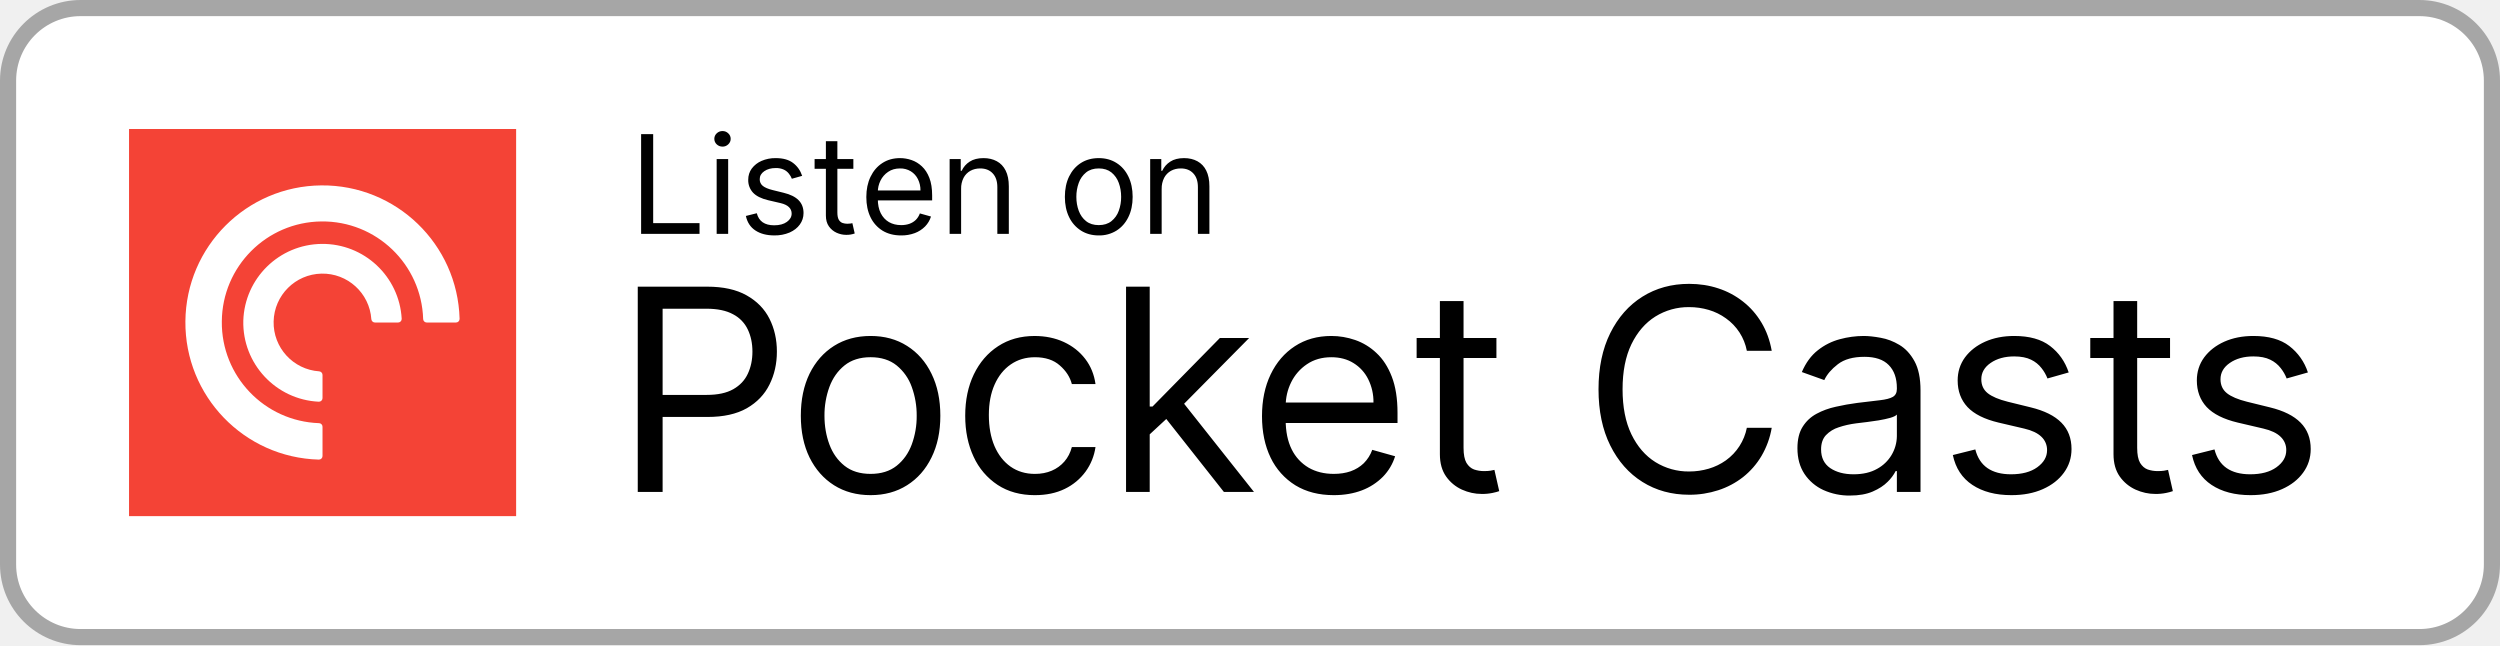
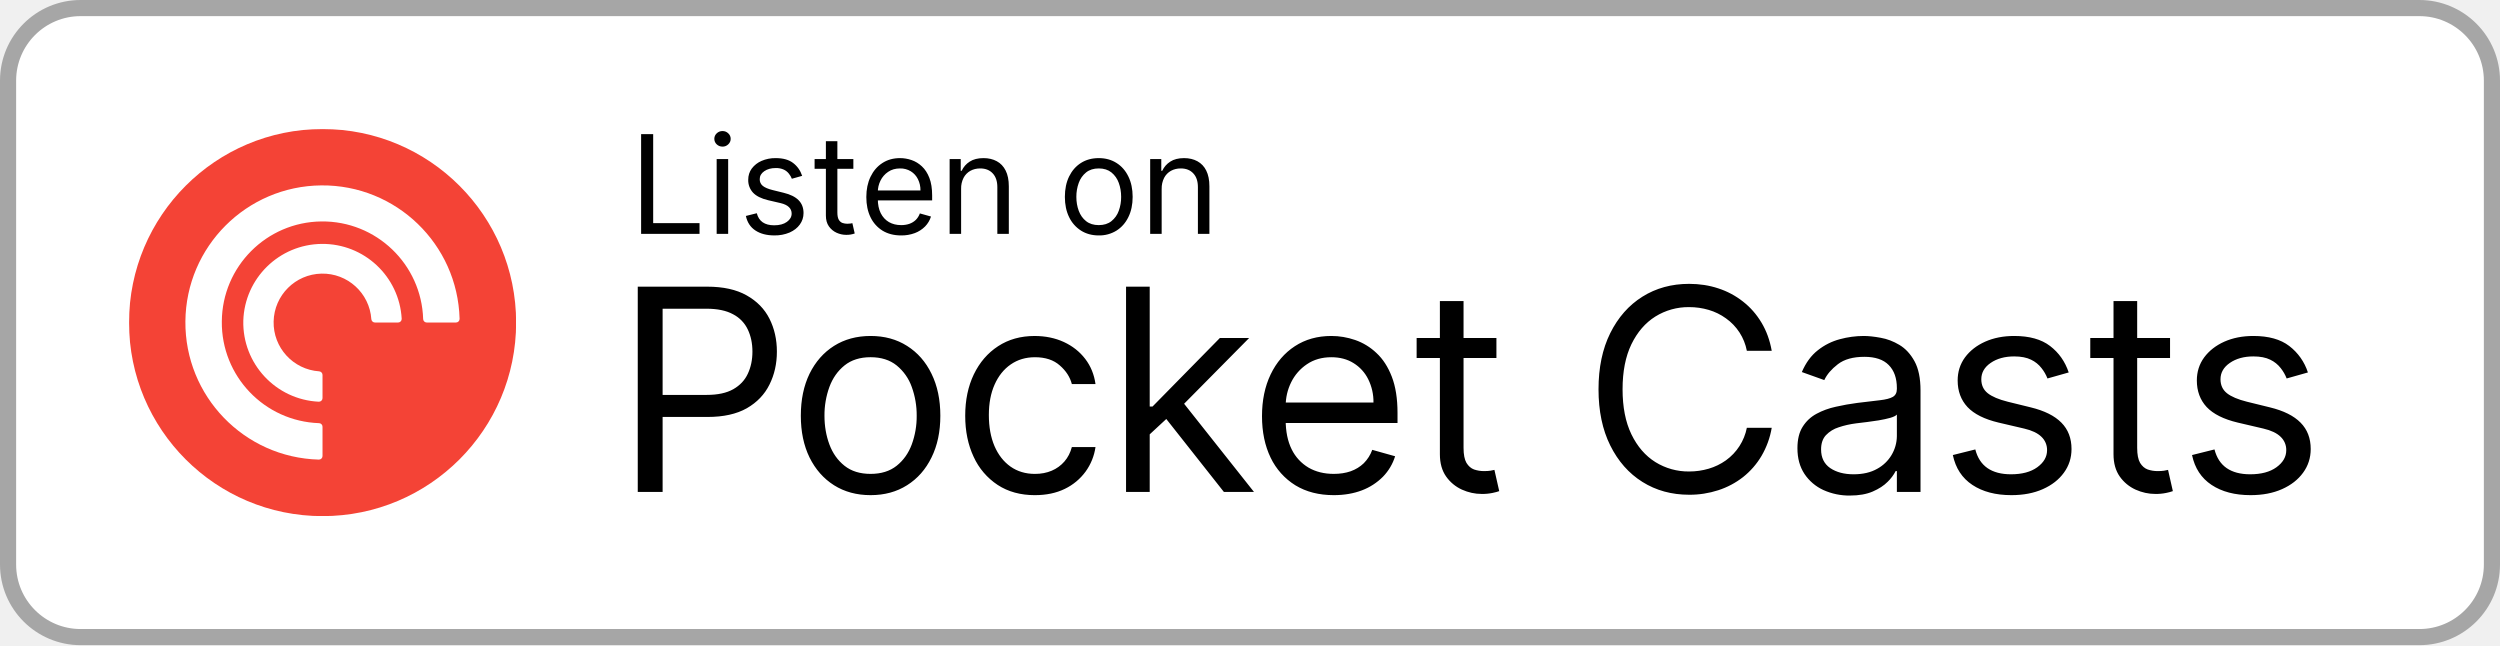
<svg xmlns="http://www.w3.org/2000/svg" fill="none" viewBox="0 0 155 40">
  <defs>
    <clipPath id="pocketcasts-light__a">
      <path fill="#fff" d="M8 8h24v24H8z" />
    </clipPath>
  </defs>
  <rect width="154" height="39" x=".5" y=".5" fill="#fff" rx="4.5" />
  <rect width="154" height="39" x=".5" y=".5" stroke="#A6A6A6" rx="4.5" />
  <g clip-path="url(#pocketcasts-light__a)">
-     <path fill="#F44336" d="M8 8h24v24H8z" />
-     <path fill="#fff" fill-rule="evenodd" d="M13.753 19.925a6.243 6.243 0 0 0 6.03 6.311.22.22 0 0 1 .213.221v1.817a.222.222 0 0 1-.228.221 8.502 8.502 0 1 1 8.727-8.727.222.222 0 0 1-.222.228h-1.816a.221.221 0 0 1-.221-.212 6.243 6.243 0 0 0-12.483.142Zm1.332-.044a4.915 4.915 0 0 1 9.82-.116.222.222 0 0 1-.22.231h-1.442a.225.225 0 0 1-.22-.205 3.033 3.033 0 1 0-3.232 3.232c.115.01.203.105.205.22v1.442a.222.222 0 0 1-.231.221 4.915 4.915 0 0 1-4.68-5.025Z" clip-rule="evenodd" />
+     <mask id="pocketcasts-light__b" width="24" height="24" x="8" y="8" maskUnits="userSpaceOnUse" style="mask-type:alpha">
+       <circle cx="20" cy="20" r="12" fill="#000" />
+     </mask>
+     <g mask="url(#pocketcasts-light__b)">
+       <path fill="#F44336" d="M8 8h24v24H8z" />
+       <path fill="#fff" fill-rule="evenodd" d="M13.753 19.925a6.243 6.243 0 0 0 6.03 6.311.22.22 0 0 1 .213.221v1.817a.222.222 0 0 1-.228.221 8.502 8.502 0 1 1 8.727-8.727.222.222 0 0 1-.222.228h-1.816a.221.221 0 0 1-.221-.212 6.243 6.243 0 0 0-12.483.142Zm1.332-.044a4.915 4.915 0 0 1 9.82-.116.222.222 0 0 1-.22.231h-1.442a.225.225 0 0 1-.22-.205 3.033 3.033 0 1 0-3.232 3.232c.115.01.203.105.205.22v1.442a.222.222 0 0 1-.231.221 4.915 4.915 0 0 1-4.68-5.025Z" clip-rule="evenodd" />
+     </g>
  </g>
  <path fill="#000" d="M39.749 14.5V8.318h.748v5.518h2.874v.664h-3.622Zm4.684 0V9.864h.713V14.5h-.713Zm.362-5.41a.506.506 0 0 1-.359-.141.456.456 0 0 1-.148-.341c0-.133.05-.247.148-.341.1-.095.22-.142.36-.142.138 0 .257.047.356.142.1.094.15.208.15.341 0 .133-.05.246-.15.341a.496.496 0 0 1-.357.142Zm4.94 1.812-.64.181c-.04-.107-.1-.21-.179-.31a.865.865 0 0 0-.313-.254 1.14 1.14 0 0 0-.51-.1c-.284 0-.52.065-.71.196-.187.129-.28.293-.28.492a.51.51 0 0 0 .192.42c.13.102.33.188.604.256l.688.17c.415.1.724.254.927.461.203.206.305.47.305.794 0 .266-.077.503-.23.713-.15.209-.362.374-.633.495a2.33 2.33 0 0 1-.948.18c-.473 0-.864-.102-1.174-.307-.31-.205-.506-.505-.589-.9l.676-.169c.065.25.186.437.365.562.182.124.418.187.71.187.332 0 .595-.07.79-.211.198-.143.296-.314.296-.514a.54.54 0 0 0-.169-.404c-.112-.11-.285-.193-.519-.248l-.773-.18c-.424-.101-.736-.257-.935-.469a1.133 1.133 0 0 1-.296-.8c0-.261.073-.493.22-.694a1.5 1.5 0 0 1 .607-.474 2.13 2.13 0 0 1 .875-.172c.46 0 .82.1 1.081.302.264.201.45.467.561.797Zm3.173-1.038v.603h-2.403v-.603h2.403Zm-1.703-1.111h.712v4.419c0 .201.03.352.088.453.06.098.137.165.23.199a.92.92 0 0 0 .298.048c.079 0 .143-.004.194-.012l.12-.024.145.64a1.491 1.491 0 0 1-.531.085c-.201 0-.399-.044-.592-.13a1.177 1.177 0 0 1-.477-.396c-.125-.177-.187-.4-.187-.67V8.753Zm4.668 5.844c-.447 0-.832-.099-1.156-.296a1.99 1.99 0 0 1-.745-.833c-.174-.358-.26-.775-.26-1.25s.086-.893.26-1.256c.175-.364.418-.648.73-.85.314-.206.68-.309 1.099-.309.241 0 .48.04.715.121.236.08.45.211.643.392.193.18.347.417.462.713.115.296.172.66.172 1.092v.302h-3.574v-.616h2.85a1.52 1.52 0 0 0-.157-.7 1.183 1.183 0 0 0-.441-.486 1.234 1.234 0 0 0-.67-.178c-.284 0-.53.07-.737.212a1.39 1.39 0 0 0-.474.543c-.11.223-.166.463-.166.718v.41c0 .35.06.648.181.891.123.242.293.426.51.553.218.124.47.187.758.187.187 0 .356-.027.507-.079.153-.054.285-.135.396-.241.11-.109.196-.244.256-.405l.689.193a1.526 1.526 0 0 1-.366.616 1.78 1.78 0 0 1-.634.41 2.35 2.35 0 0 1-.848.146Zm3.716-2.886V14.5h-.712V9.864h.688v.724h.06a1.33 1.33 0 0 1 .495-.567c.222-.145.507-.218.858-.218.313 0 .588.065.823.193.236.127.42.32.55.58.13.258.196.584.196.978V14.5h-.712v-2.898c0-.364-.095-.648-.284-.85-.19-.206-.449-.309-.779-.309-.227 0-.43.05-.61.148a1.058 1.058 0 0 0-.42.432 1.43 1.43 0 0 0-.153.688Zm8.534 2.886c-.419 0-.786-.1-1.102-.3a2.018 2.018 0 0 1-.736-.835c-.175-.358-.263-.777-.263-1.256 0-.483.088-.905.263-1.265.177-.36.422-.64.736-.839.316-.2.683-.299 1.102-.299.418 0 .785.1 1.099.3.316.198.561.478.736.838.177.36.266.782.266 1.265 0 .479-.089.898-.266 1.256-.175.358-.42.636-.736.836a2.01 2.01 0 0 1-1.1.299Zm0-.64c.318 0 .58-.082.785-.245a1.44 1.44 0 0 0 .456-.643 2.47 2.47 0 0 0 .147-.863c0-.31-.049-.599-.147-.866a1.46 1.46 0 0 0-.456-.65c-.206-.164-.467-.247-.785-.247s-.58.083-.785.248a1.46 1.46 0 0 0-.456.649 2.487 2.487 0 0 0-.148.866c0 .31.05.598.148.863.099.266.25.48.456.643.205.163.467.245.785.245Zm3.9-2.246V14.5h-.712V9.864H72v.724h.06c.11-.235.274-.424.496-.567.221-.145.507-.218.857-.218.314 0 .589.065.824.193a1.3 1.3 0 0 1 .55.58c.13.258.196.584.196.978V14.5h-.713v-2.898c0-.364-.094-.648-.284-.85-.189-.206-.448-.309-.778-.309-.228 0-.43.05-.61.148a1.059 1.059 0 0 0-.42.432 1.43 1.43 0 0 0-.154.688ZM39.541 30.5V17.773h4.3c1 0 1.815.18 2.45.54.637.357 1.11.84 1.416 1.448.307.61.46 1.289.46 2.039 0 .75-.153 1.431-.46 2.044-.302.613-.77 1.102-1.404 1.467-.634.36-1.446.54-2.436.54h-3.083v-1.367h3.033c.683 0 1.232-.118 1.647-.354.414-.236.714-.555.9-.957.191-.406.287-.864.287-1.373 0-.51-.096-.966-.286-1.367a2.04 2.04 0 0 0-.908-.945c-.418-.232-.973-.348-1.665-.348h-2.71V30.5h-1.54Zm14.435.199c-.862 0-1.618-.205-2.268-.615-.647-.41-1.152-.984-1.517-1.722-.36-.737-.54-1.599-.54-2.585 0-.994.18-1.862.54-2.604.365-.741.87-1.317 1.517-1.727.65-.41 1.406-.616 2.268-.616.862 0 1.616.205 2.262.616.65.41 1.156.985 1.516 1.727.365.742.547 1.61.547 2.604 0 .986-.182 1.848-.547 2.585-.36.738-.865 1.312-1.516 1.722-.646.41-1.4.615-2.262.615Zm0-1.318c.655 0 1.193-.167 1.616-.503.422-.336.735-.777.938-1.324a5.063 5.063 0 0 0 .305-1.777 5.12 5.12 0 0 0-.305-1.784 3.006 3.006 0 0 0-.938-1.336c-.423-.34-.961-.51-1.616-.51-.655 0-1.193.17-1.616.51-.422.34-.735.785-.938 1.336a5.12 5.12 0 0 0-.305 1.784c0 .638.102 1.23.305 1.777.203.547.516.988.938 1.324.423.336.961.503 1.616.503ZM64.168 30.7c-.895 0-1.666-.211-2.312-.634a4.137 4.137 0 0 1-1.491-1.746c-.348-.742-.522-1.59-.522-2.542 0-.97.178-1.825.534-2.567.36-.745.862-1.327 1.504-1.746.646-.422 1.4-.634 2.262-.634.671 0 1.276.125 1.815.373.538.249.98.597 1.323 1.044.344.448.558.97.64 1.566h-1.466c-.112-.435-.36-.82-.746-1.156-.381-.34-.895-.51-1.541-.51-.572 0-1.073.15-1.504.448-.427.294-.76.71-1 1.25-.237.534-.355 1.161-.355 1.882 0 .738.116 1.38.348 1.927.236.547.568.971.995 1.274.43.302.936.453 1.516.453.381 0 .727-.066 1.038-.198a2.14 2.14 0 0 0 .789-.572c.215-.249.369-.547.46-.895h1.466a3.398 3.398 0 0 1-.615 1.522 3.438 3.438 0 0 1-1.286 1.07c-.53.26-1.148.39-1.852.39Zm7.015-3.68-.025-1.814h.298l4.176-4.25h1.815l-4.45 4.499h-.124l-1.69 1.566Zm-1.368 3.48V17.773h1.467V30.5h-1.466Zm6.066 0-3.729-4.723 1.044-1.02 4.55 5.743H75.88Zm6.813.199c-.92 0-1.713-.203-2.38-.61a4.087 4.087 0 0 1-1.535-1.714c-.357-.738-.535-1.595-.535-2.573s.178-1.84.534-2.585c.36-.75.862-1.334 1.504-1.753.647-.422 1.4-.634 2.262-.634.498 0 .989.083 1.473.249a3.65 3.65 0 0 1 1.324.808c.398.368.715.857.95 1.466.237.61.355 1.36.355 2.25v.621h-7.358v-1.267h5.867a3.13 3.13 0 0 0-.324-1.442 2.435 2.435 0 0 0-.907-1c-.39-.245-.85-.367-1.38-.367-.584 0-1.09.145-1.516.435a2.862 2.862 0 0 0-.976 1.118c-.227.46-.341.953-.341 1.48v.845c0 .72.124 1.332.373 1.833a2.69 2.69 0 0 0 1.05 1.137c.447.257.967.385 1.56.385.385 0 .733-.053 1.044-.161.314-.112.586-.278.814-.497a2.26 2.26 0 0 0 .528-.833l1.417.398c-.15.48-.4.903-.752 1.267a3.67 3.67 0 0 1-1.305.846c-.518.198-1.1.298-1.746.298Zm10.084-9.745v1.243h-4.947v-1.242h4.947Zm-3.505-2.286h1.467v9.098c0 .414.06.725.18.932.124.203.282.34.472.41.195.066.4.1.616.1.161 0 .294-.009.397-.025l.249-.05.298 1.317c-.1.038-.238.075-.416.112a3.06 3.06 0 0 1-.677.062c-.415 0-.82-.089-1.218-.267a2.42 2.42 0 0 1-.982-.814c-.257-.365-.386-.825-.386-1.38v-9.495Zm20.574 3.082h-1.542a3.198 3.198 0 0 0-1.298-2.014 3.489 3.489 0 0 0-1.063-.521 4.25 4.25 0 0 0-1.218-.174 3.88 3.88 0 0 0-2.094.584c-.622.39-1.117.963-1.486 1.721-.364.758-.547 1.688-.547 2.79s.183 2.033.547 2.79c.369.759.864 1.333 1.486 1.722a3.88 3.88 0 0 0 2.094.584 4.25 4.25 0 0 0 1.218-.174 3.57 3.57 0 0 0 1.063-.516 3.26 3.26 0 0 0 1.298-2.02h1.542a5.146 5.146 0 0 1-.634 1.747 4.78 4.78 0 0 1-1.144 1.311 4.996 4.996 0 0 1-1.535.814 5.718 5.718 0 0 1-1.808.28c-1.086 0-2.051-.265-2.896-.795-.845-.53-1.51-1.285-1.995-2.263-.485-.977-.727-2.137-.727-3.48 0-1.342.242-2.502.727-3.48.485-.977 1.15-1.732 1.995-2.262.845-.53 1.81-.795 2.896-.795.642 0 1.245.093 1.808.28a4.92 4.92 0 0 1 1.535.82c.456.356.837.791 1.144 1.305.306.51.518 1.091.634 1.746Zm4.85 8.974a3.879 3.879 0 0 1-1.647-.342 2.825 2.825 0 0 1-1.174-1c-.29-.44-.435-.97-.435-1.591 0-.547.108-.99.323-1.33.215-.344.503-.614.864-.808.36-.195.758-.34 1.193-.435.439-.1.88-.178 1.324-.236a56.63 56.63 0 0 1 1.41-.168c.365-.042.63-.11.796-.205.17-.096.255-.261.255-.498v-.05c0-.612-.168-1.089-.504-1.428-.331-.34-.835-.51-1.51-.51-.7 0-1.249.153-1.647.46-.398.306-.677.634-.839.982l-1.392-.498c.249-.58.58-1.031.995-1.354a3.723 3.723 0 0 1 1.367-.684 5.673 5.673 0 0 1 1.466-.199c.307 0 .659.038 1.057.112.402.07.789.218 1.162.441.377.224.69.562.938 1.013.249.452.373 1.057.373 1.815V30.5h-1.466v-1.293h-.075a2.57 2.57 0 0 1-.497.665c-.232.236-.541.437-.926.603-.385.166-.856.249-1.411.249Zm.224-1.318c.58 0 1.069-.114 1.467-.341a2.332 2.332 0 0 0 1.218-2.02v-1.343c-.063.075-.199.143-.411.205-.207.058-.447.11-.72.156a33.17 33.17 0 0 1-1.405.186c-.381.05-.737.13-1.069.243a1.842 1.842 0 0 0-.795.49c-.199.216-.299.51-.299.883 0 .51.189.895.566 1.156.381.257.864.385 1.448.385Zm13.339-6.314-1.317.373a2.441 2.441 0 0 0-.367-.64 1.778 1.778 0 0 0-.646-.522c-.273-.137-.624-.205-1.05-.205-.584 0-1.071.135-1.461.404-.385.265-.578.603-.578 1.013 0 .364.133.652.398.864.265.211.68.387 1.243.528l1.417.348c.853.207 1.489.524 1.908.95.418.423.627.968.627 1.635 0 .547-.157 1.036-.472 1.467-.311.43-.746.77-1.305 1.019-.559.249-1.21.373-1.951.373-.974 0-1.78-.211-2.418-.634-.638-.423-1.042-1.04-1.212-1.852l1.393-.348c.132.514.383.9.751 1.156.373.257.86.385 1.461.385.683 0 1.226-.145 1.628-.435.406-.294.609-.646.609-1.056a1.11 1.11 0 0 0-.348-.833c-.232-.228-.588-.398-1.069-.51l-1.591-.372c-.874-.208-1.516-.529-1.926-.964-.406-.439-.609-.988-.609-1.646 0-.54.151-1.015.453-1.43.307-.414.723-.74 1.25-.976.53-.236 1.131-.354 1.802-.354.944 0 1.686.207 2.225.622.542.414.928.96 1.155 1.64Zm6.283-2.137v1.242h-4.946v-1.242h4.946Zm-3.505-2.287h1.467v9.098c0 .414.06.725.18.932.125.203.282.34.473.41.194.066.399.1.615.1.161 0 .294-.009.398-.025l.248-.05.298 1.317a2.954 2.954 0 0 1-.416.112 3.059 3.059 0 0 1-.677.062c-.415 0-.821-.089-1.218-.267a2.417 2.417 0 0 1-.982-.814c-.257-.365-.386-.825-.386-1.38v-9.495Zm12.052 4.424-1.317.373a2.47 2.47 0 0 0-.367-.64 1.787 1.787 0 0 0-.646-.522c-.274-.137-.624-.205-1.051-.205-.584 0-1.071.135-1.46.404-.385.265-.578.603-.578 1.013 0 .364.133.652.398.864.265.211.679.387 1.243.528l1.417.348c.853.207 1.489.524 1.907.95.419.423.628.968.628 1.635 0 .547-.157 1.036-.472 1.467-.311.43-.746.77-1.305 1.019-.56.249-1.21.373-1.952.373-.973 0-1.779-.211-2.417-.634-.638-.423-1.042-1.04-1.212-1.852l1.392-.348c.133.514.383.9.752 1.156.373.257.86.385 1.46.385.684 0 1.227-.145 1.629-.435.406-.294.609-.646.609-1.056a1.11 1.11 0 0 0-.348-.833c-.232-.228-.589-.398-1.069-.51l-1.591-.372c-.874-.208-1.516-.529-1.927-.964-.406-.439-.609-.988-.609-1.646 0-.54.152-1.015.454-1.43.307-.414.723-.74 1.249-.976.53-.236 1.131-.354 1.802-.354.945 0 1.687.207 2.225.622a3.35 3.35 0 0 1 1.156 1.64Z" />
</svg>
